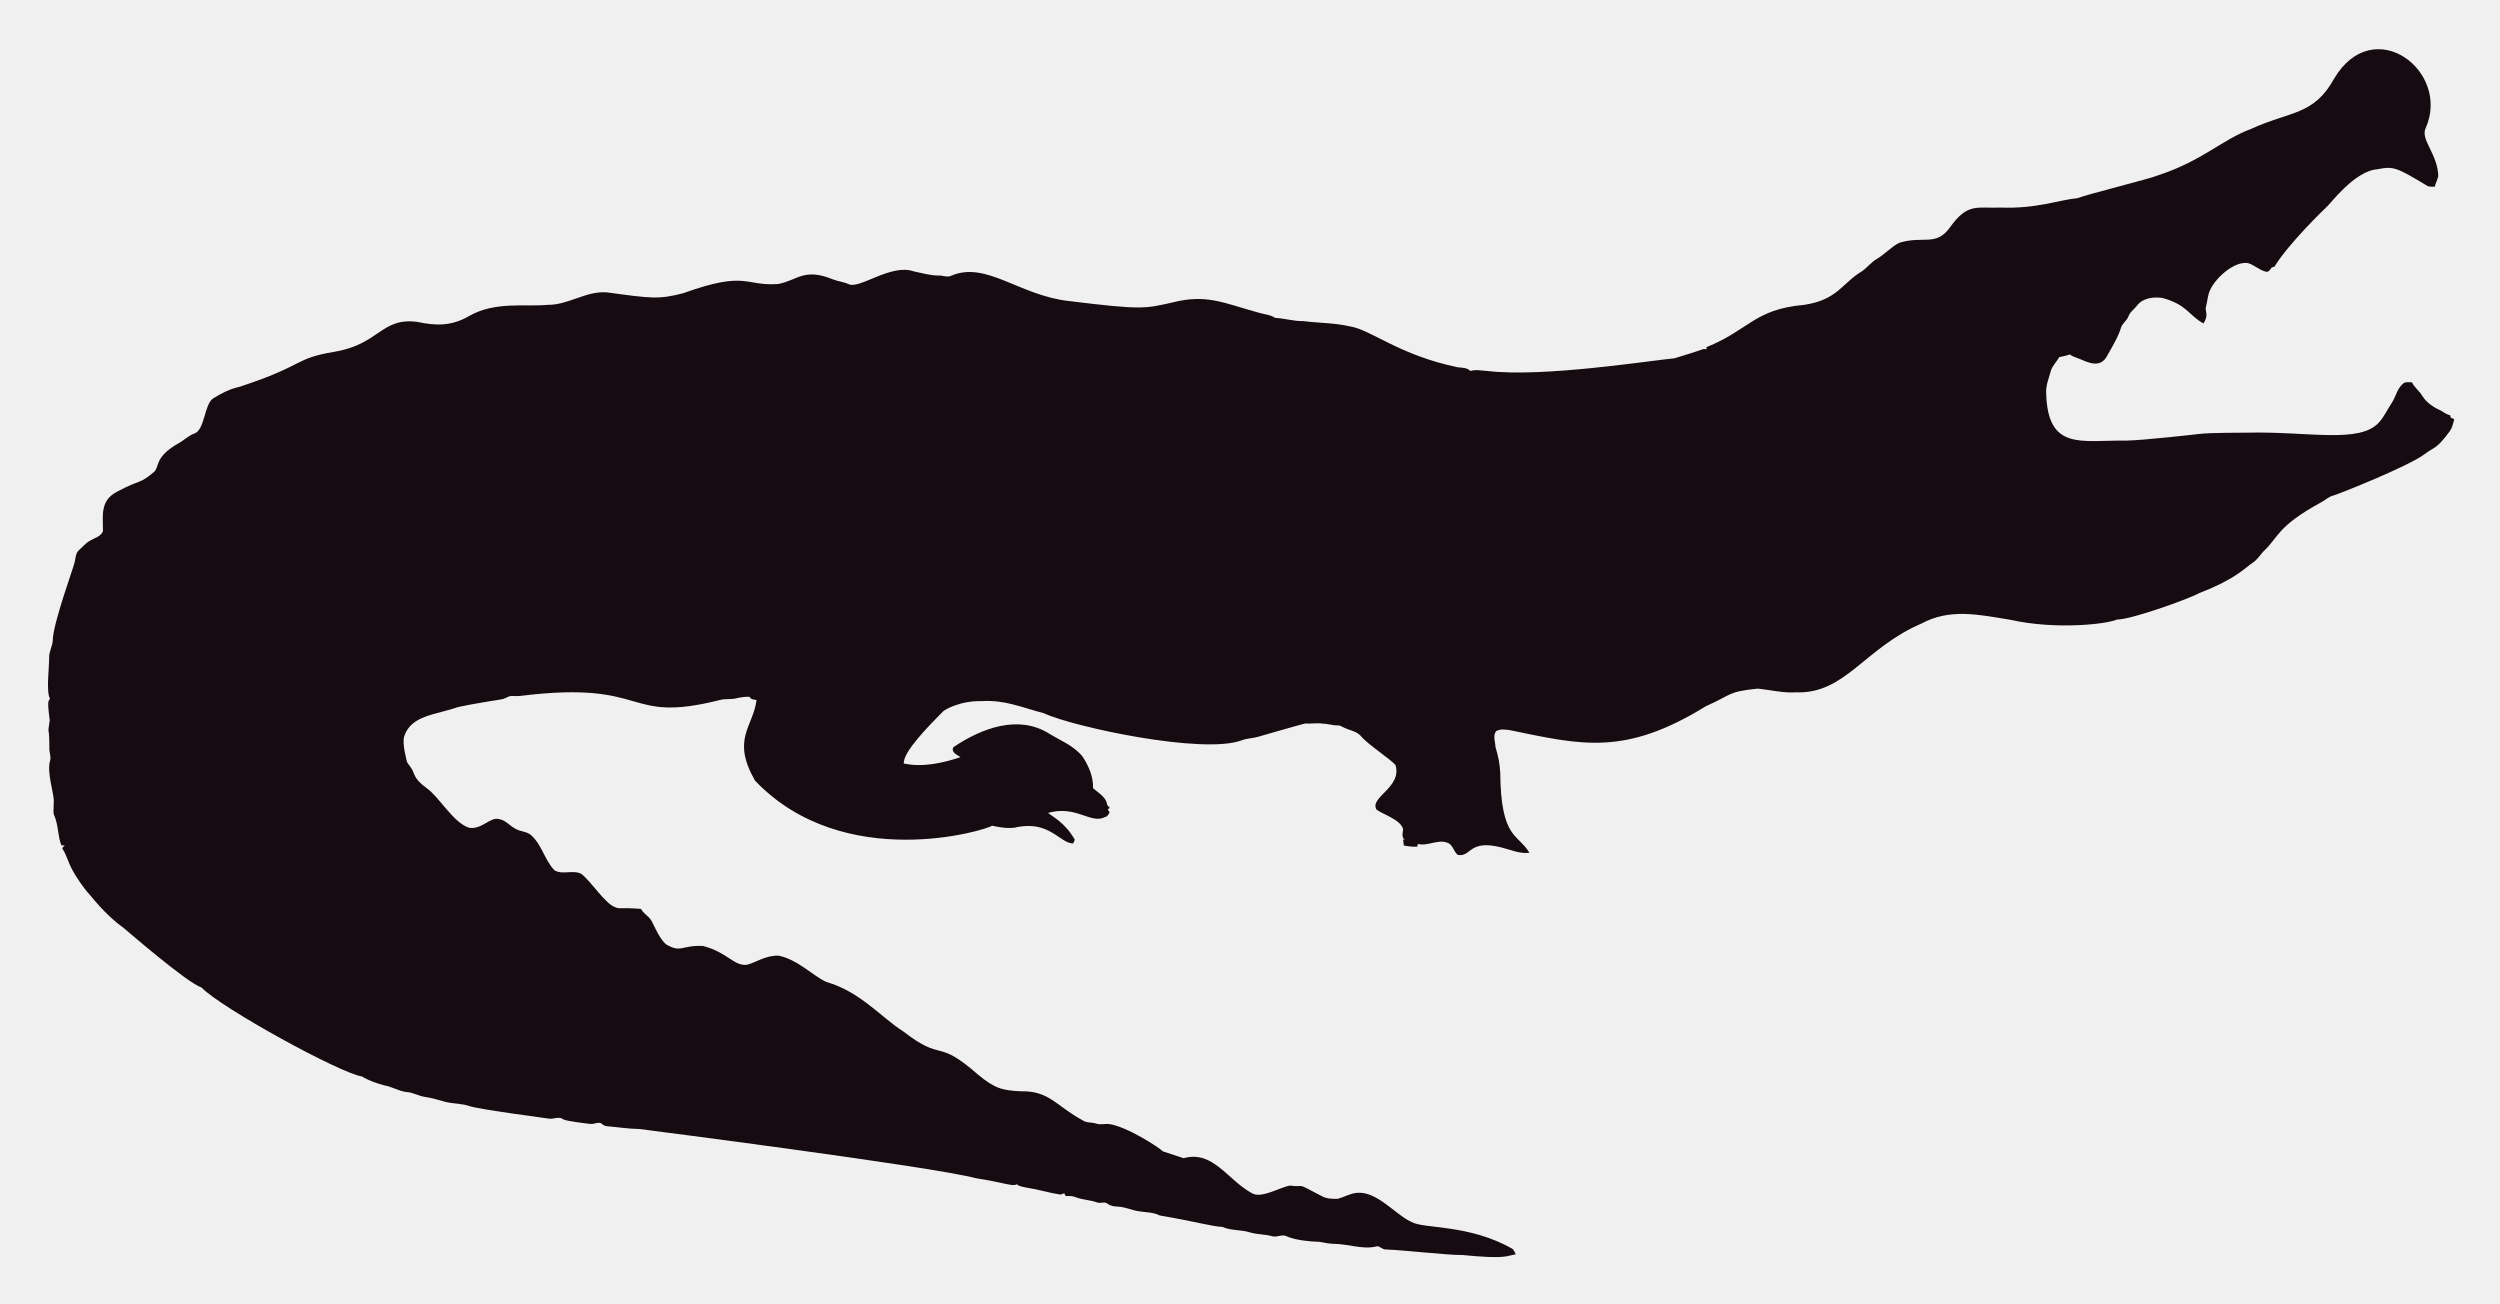
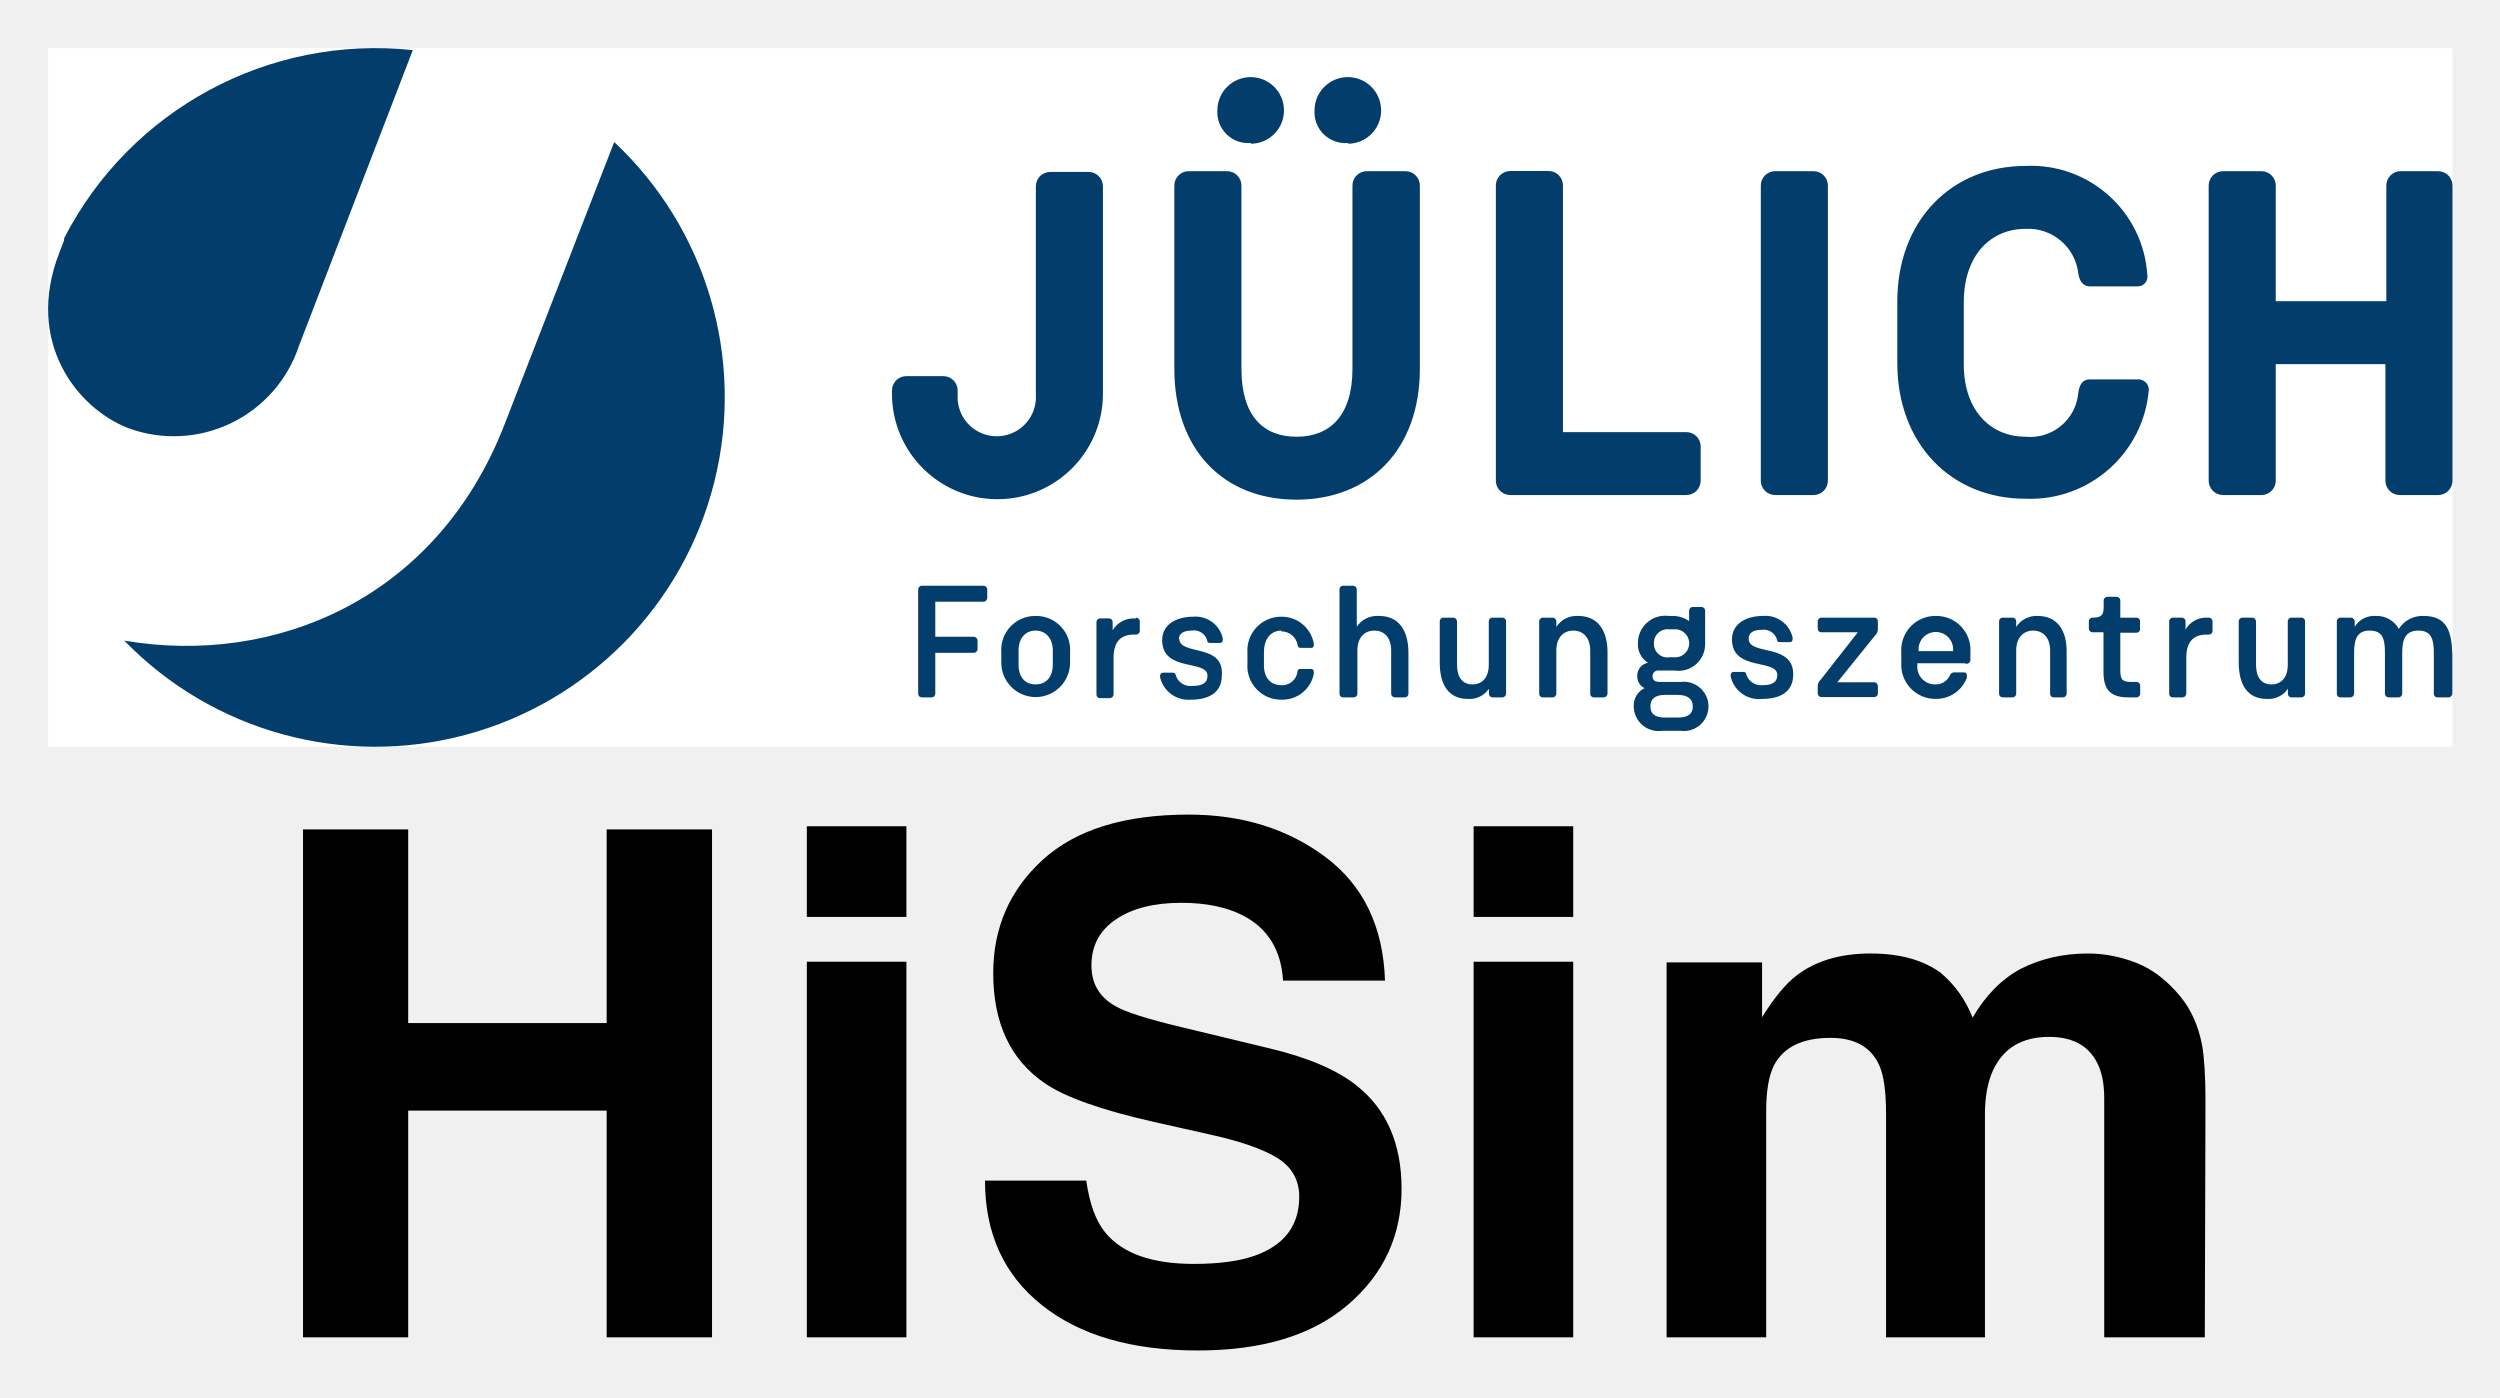
- <svg xmlns="http://www.w3.org/2000/svg" role="img" viewBox="-18.65 -23.65 2659.80 1387.30">
-   <path fill="#160B10" d="M2562.057 112.664c-5.93 12.226 13.089 27.649 13.408 51.328-.967 3.791-2.837 7.289-3.816 11.093-2.417-.267-4.923.089-7.226-.636-33.512-20.05-36.245-21.483-53.631-18.038-24.88 1.775-51.012 38.147-54.547 40.579-1 .685-40.963 39.485-54.967 62.993-1.056.331-2.086.661-3.078 1.005-1.45 2.188-3.295 5.317-6.386 4.363-6.755-1.794-12.047-7.022-18.687-9.083-14.172-2.325-33.569 14.577-40.185 28.126-2.76 5.432-2.862 11.614-4.401 17.415-2.078 5.918 3.558 9.203-2.964 18.611-15.758-8.651-16.89-19.671-43.645-27.108-9.541-1.323-21.002.025-27.146 8.345-2.9 3.956-7.454 6.64-8.994 11.487-1.705 4.223-5.788 6.857-7.569 10.978-3.219 10.775-9.274 20.417-14.705 30.186-7.484 15.043-21.458 7.113-29.639 3.893-3.549-1.501-7.378-2.404-10.482-4.745-3.613 1.31-7.378 2.124-11.131 2.799-2.9 5.19-7.62 9.362-9.184 15.252-1.972 7.442-5.139 14.807-4.771 22.656 1.426 62.435 37.744 50.23 84.657 50.985 18.427-.238 76.659-6.917 77.661-7.06 10.315-1.512 51.103-1.387 52.104-1.425 64.718-1.507 119.253 12.017 139.725-10.991 5.622-6.144 8.955-13.878 13.598-20.735 4.617-7.073 5.915-16.893 13.662-21.562 2.519-.687 5.19-.305 7.81-.242 2.481 5.406 7.582 8.854 10.609 13.891 4.503 7.467 12.047 12.632 19.921 16.041 3.269 1.794 6.144 4.389 9.999 4.936.166.852.369 1.705.598 2.57 1.259.611 2.519 1.208 3.854 1.819-1.196 4.325-2.073 8.854-4.681 12.606-14.981 20.134-15.737 16.079-26.561 24.297-16.513 12.73-90.704 42.38-97.937 44.421-4.63 1.259-8.078 4.719-12.199 6.907-47.689 26.034-44.914 36.755-61.276 51.99-3.969 4.096-6.856 9.273-11.754 12.403-6.886 4.248-16.845 16.908-56.76 32.26-10.994 6.222-73.381 28.559-87.544 28.177-12.182 5.289-66.295 10.873-113.113.394-34.047-5.52-64.247-12.539-95.05 3.905-61.045 26.219-81.054 75.205-133.67 73.195-13.739.903-27.159-2.684-40.745-3.943-32.756 3.396-26.951 6.432-54.687 18.547-86.536 53.421-132.198 41.426-208.888 25.607-4.859-.636-10.304-1.616-14.68 1.259-3.511 4.999-.687 11.232-.509 16.804 2.76 8.879 4.605 18.076 5.037 27.388.678 70.703 18.876 64.615 31.064 85.038-10.38 1.31-20.137-3.346-30.008-5.724-35.054-8.942-31.959 10.974-46.367 7.887-4.376-3.651-5.076-10.864-10.94-12.886-10.482-3.893-20.875 4.033-31.37 1.285-.165.725-.483 2.163-.649 2.875-4.834.432-9.592-.331-14.311-1.196-.153-2.201-.407-4.401-.751-6.551.7.127 2.112.382 2.824.509-5.368-1.387-2.926-7.48-2.862-11.411-2.581-10.171-21.93-15.743-28.266-20.735-7.896-13.101 27.192-23.356 20.29-47.143-4.808-6.385-29.888-22.164-37.17-31.395-4.783-5.063-12.047-5.813-18.013-8.815-1.972-.827-3.791-2.315-6.017-2.239-5.597.191-10.965-1.781-16.537-1.908-6.208-.878-12.441.318-18.661-.076-6.376 1.51-49.471 13.993-49.471 13.993-5.775 1.781-11.97 1.603-17.631 3.791-41.153 15.671-180.401-14.399-211.051-28.838-22.477-5.819-41.27-14.396-65.945-12.772-23.033-.496-39.521 9.215-41.101 11.08-14.156 14.382-42.805 43.009-41.597 55.297 9.881 2.049 27.067 4.244 60.297-6.755-3.6-2.633-10.164-4.859-7.683-10.52 30.91-20.96 69.478-34.528 101.385-14.896 12.454 7.683 26.879 13.128 36.241 24.907 6.449 9.897 11.461 21.384 11.08 33.43 5.483 5.19 14.184 9.464 14.96 17.771.954 1.132 1.883 2.239 2.9 3.371-.56.344-1.679 1.03-2.251 1.361.674 1.081 1.336 2.15 2.022 3.244-1.157 2.112-2.252 4.643-4.923 5.037-15.167 7.923-30.412-12.885-60.589-4.414 4.515 3.914 17.957 10.035 28.495 28.596-.623 1.285-1.221 2.582-1.781 3.893-14.581-.066-25.26-25.439-62.103-16.83-8.065 1.081-16.27-.28-24.119-2.048-5.689 4.616-157.704 51.097-252.241-47.919-25.462-44.516-2.105-56.742 1.616-85.776-2.646-.598-6.259-.445-7.429-3.447-4.834-.216-9.63.547-14.311 1.666-5.343 1.336-10.927.254-16.283 1.527-104.921 26.598-73.475-21.586-213.976-4.058-3.638.483-7.327-.471-10.927.267-2.722 1.043-5.203 2.786-8.129 3.244-1.005.139-35.568 5.632-46.749 8.332-23.248 8.245-49.669 8.494-57.027 31.013-2.544 7.127 2.495 25.23 2.659 26.23.509 2.748 2.964 4.529 4.274 6.907 5.125 7.002 1.576 10.814 17.186 22.287 13.483 9.569 27.903 36.42 44.764 41.877 13.652 2.389 22.508-11.842 32.107-9.146 7.022 1.107 11.334 7.276 17.415 10.317 5.356 3.193 12.365 2.633 17.033 7.162 11.029 10.189 14.018 26.078 24.284 36.878 8.765 5.47 19.972-.979 28.965 4.071 11.309 9.233 25.045 31.634 35.809 35.287 4.836 2.294 4.589-.02 27.477 1.832 2.226 4.796 7.327 7.085 10.253 11.347 2.611 3.387 8.633 20.294 16.715 26.574 16.075 9.185 15.426.491 38.875 1.488 26.056 6.667 32.977 21.713 46.774 19.997 8.688-1.942 19.833-10.206 33.646-9.68 20.419 4.043 37.013 21.857 50.896 27.986 36.199 10.4 58.502 37.92 82.062 52.817 43.011 33.213 34.403 6.396 79.034 45.566 18.208 15.125 26.246 17.04 45.986 17.936 30.318-.751 37.93 16.193 65.525 30.81 4.134 3.155 9.541 1.844 14.196 3.498 4.147 1.463 8.51.394 12.772.369 18.974 1.87 55.059 25.539 58.465 29.232 7.353 2.353 14.667 4.91 22.02 7.276 31.527-8.837 46.862 23.524 72.916 37.323 9.817 6.052 31.604-7.299 40.338-8.179 17.829 2.357 3.781-4.531 33.392 11.016 5.241 3.066 11.589 3.218 17.504 3.028 6.869-1.921 13.204-5.852 20.48-6.348 21.245-1.942 41.314 23.767 57.816 30.975 12.756 7.578 60.29 2.089 106.638 28.189 2.366 1.298 3.155 4.007 4.3 6.284-10.435 1.423-8.676 5.392-56.964.7-16.115.199-61.486-5.252-82.52-5.953-2.824-.572-4.91-3.04-7.772-3.397-15.269 4.072-27.792-2.198-48.492-2.671-5.546-.102-10.825-2.201-16.359-2.162-2.762-.015-21.848-1.008-32.323-6.004-4.758-1.972-9.668 1.654-14.476.293-7.747-2.315-16.003-1.781-23.737-4.121-9.541-3.104-20.277-1.692-29.41-5.865-12.12-.691-23.98-4.714-66.899-12.25-6.984-3.625-14.985-3.091-22.516-4.49-7.416-1.145-14.324-4.643-21.892-4.821-3.727-.204-7.632-.649-10.698-2.939-3.206-2.951-7.645-.127-11.334-1.539-7.531-2.798-15.774-2.646-23.203-5.712-3.282-1.298-6.844-1.17-10.278-1.081-.394-.763-1.183-2.264-1.577-3.015-1.285.636-2.608 1.119-3.982 1.45-12.263-1.87-24.131-5.674-36.394-7.467-3.46-.903-7.404-1.005-10.113-3.6-3.831 2.97-12.398-1.54-43.747-6.411-46.335-12.483-357.594-52.295-357.594-52.295-11.716-.14-23.317-2.023-34.982-3.015-2.442-.127-4.211-1.844-6.068-3.18-3.753-1.387-7.467 1.336-11.271.789-2.02-.195-26.027-2.946-28.838-4.923-4.592-3.587-10.278.216-15.367-.738-2.203-.387-74.203-9.818-84.135-13.242-8.243-2.989-17.224-2.379-25.658-4.529-7.162-1.895-14.209-4.274-21.574-5.254-6.92-.878-13.001-4.923-20.035-5.266-8.319-.878-15.443-5.826-23.648-7.073-8.256-2.252-16.448-5.037-23.775-9.49-23.552-3.584-149.518-72.739-170.649-94.63-16.013-5.37-81.914-62.745-82.914-63.439-21.039-15.096-34.147-33.758-38.964-38.595-21.778-27.726-18.854-34.892-26.396-46.215.916-1.018 1.832-2.01 2.748-3.015-1.145.038-2.29.076-3.435.14-3.651-8.676-3.18-18.28-6.042-27.172-2.062-7.913-2.975-1.701-2.175-19.526.634-7.664-7.675-30.697-3.931-43.518 1.348-4.16-.814-8.281-.751-12.454.068-28.882-2.418-11.02.394-30.657-3.041-22.85-1.09-20.042.305-22.719-4.294-7.378-.844-32.606-.89-44.586-.025-6.246 3.714-11.741 3.867-17.962 0-16.859 22.775-79.378 23.076-82.113 1.056-4.198 1.043-9.032 3.778-12.568 4.338-3.74 7.874-8.485 13.052-11.169 4.745-2.913 11.411-4.172 13.471-10.088.043-16.362-3.503-32.575 15.532-42.157 25.219-13.344 23.115-7.424 38.34-20.379 6.931-5.754.059-15.764 26.434-30.772 5.915-3.129 10.622-8.281 17.046-10.507 11.015-3.661 10.497-31.892 20.099-37.437 8.612-5.33 17.796-10.113 27.795-12.148 71.433-23.584 56.818-29.805 100.939-37.31 48.019-7.907 49.805-36.895 88.244-31.777 19.858 4.163 35.994 4.605 54.61-5.953 27.665-16.35 60.97-9.859 83.919-12.212 22.172.42 41.279-15.29 63.693-13.191 46.138 6.272 54.878 7.691 80.993.738 67.442-24.31 65.094-7.128 100.634-9.706 20.946-3.875 27.233-17.596 58.388-4.91 5.368 2.188 11.283 2.595 16.575 5.025 11.553 5.818 45.215-22.204 69.43-13.535 8.676 1.717 17.262 4.401 26.205 4.401 4.49-.216 9.083 2.252 13.446.293 37.015-16.156 72.304 20.872 125.096 26.815 80.305 9.923 81.3 7.845 110.289 1.603 36.266-9.336 54.189.413 92.111 10.902 5.775 1.717 12.11 1.984 17.237 5.47 10.075.458 19.844 3.638 29.983 3.396 16.588 2.163 33.506 1.819 49.853 5.686 21.982 3.418 52.115 30.498 114.347 43.441 4.681.572 9.999.28 13.586 3.956 5.864-1.844 12.047-.267 18.038-.025 59.148 7.176 174.934-11.359 199.106-13.471 9.82-3.218 19.819-5.966 29.576-9.452 1.488-.674 3.155-.356 4.758-.229-.115-.522-.356-1.577-.483-2.099 45.944-18.548 50.589-40.213 103.827-45.057 35.891-5.17 40.645-23.282 61.836-35.809 5.712-3.969 9.897-9.808 16.028-13.281 8.408-4.872 14.82-12.555 23.559-16.931 25.605-7.944 38.867 4.305 53.847-16.257 19.089-26.933 29.276-20.168 53.605-21.256 38.819 1.522 63.061-8.345 81.948-9.935 11.484-4.495 77.877-20.69 87.061-24.742 45.297-14.857 67.746-37.884 97.505-48.848 42.187-19.404 67.008-14.225 88.74-53.694 41.891-70.568 124.443-7.946 97.366 52.7z" />
+ <svg xmlns="http://www.w3.org/2000/svg" role="img" viewBox="-3.12 -3.12 162.11 90.61">
+   <path fill="#fff" d="M0 0h155.91v45.301H0z" />
+   <path fill="#023d6b" d="M94.289 36.93h-.64a.23.23 0 0 0-.23.24v2.81c0 .83-.42 1.28-1.06 1.28-.64 0-1-.45-1-1.28v-2.81a.25.25 0 0 0-.25-.24h-.63a.24.24 0 0 0-.24.24v2.68c0 1.45.59 2.35 1.81 2.35a1.51 1.51 0 0 0 1.38-.66v.32a.23.23 0 0 0 .23.24h.64a.24.24 0 0 0 .24-.24v-4.69a.24.24 0 0 0-.25-.24zm-8-.11a1.58 1.58 0 0 0-1.43.7v-2.41a.25.25 0 0 0-.25-.25h-.63a.24.24 0 0 0-.24.25v6.75a.23.23 0 0 0 .24.24h.67a.24.24 0 0 0 .25-.24v-2.8c0-.83.45-1.29 1.1-1.29.65 0 1.09.46 1.09 1.29v2.8a.24.24 0 0 0 .24.24h.63a.24.24 0 0 0 .25-.24v-2.68c-.01-1.41-.62-2.36-1.89-2.36zm1.71-28.84h-2.49a.93.93 0 0 0-.93.93v11.88c0 3.09-1.5 4.41-3.63 4.41s-3.57-1.32-3.57-4.41v-11.88a.93.93 0 0 0-.93-.93h-2.49a.93.93 0 0 0-.93.93v11.88c0 5.25 3.18 8.49 7.92 8.49s8-3.24 8-8.49v-11.88a.93.93 0 0 0-.92-.93zm-17.46 29h-.13a1.57 1.57 0 0 0-1.38.77v-.53a.23.23 0 0 0-.23-.24h-.58a.24.24 0 0 0-.24.24v4.69a.23.23 0 0 0 .24.24h.62a.25.25 0 0 0 .25-.24v-2.39c0-1 .44-1.49 1.31-1.49h.14a.24.24 0 0 0 .25-.23V37.17a.25.25 0 0 0-.22-.24zm9.41.84a1.07 1.07 0 0 1 1.08.92.17.17 0 0 0 .17.15h.72a.15.15 0 0 0 .15-.17.32.32 0 0 0 0-.13 2.11 2.11 0 0 0-2.1-1.72 2.19 2.19 0 0 0-2.2 2.36v.67a2.18 2.18 0 0 0 2.2 2.35 2.07 2.07 0 0 0 2.1-1.66 1.28 1.28 0 0 0 0-.17.16.16 0 0 0-.17-.16H81.179a.15.15 0 0 0-.16.14 1 1 0 0 1-1.07.91c-.64 0-1.11-.45-1.11-1.28v-.92c.03-.88.5-1.34 1.14-1.34zm-6.63.52c0-.43.39-.57.84-.57a.88.88 0 0 1 1 .64c0 .11.07.16.19.16h.65a.17.17 0 0 0 .17-.18.44.44 0 0 0 0-.13 1.81 1.81 0 0 0-1.93-1.39c-1 0-2 .45-2 1.52 0 2.1 2.94 1.23 2.94 2.31 0 .48-.36.66-1 .66a1 1 0 0 1-1.06-.69c0-.1-.07-.17-.18-.17h-.64a.19.19 0 0 0-.19.17.31.31 0 0 0 0 .14 1.89 1.89 0 0 0 2 1.44c1.07 0 2-.4 2-1.57.17-2.12-2.76-1.26-2.76-2.39zm4.66-32.14a2.16 2.16 0 1 0-2.16-2.16 2 2 0 0 0 2.19 2.11zm6.3 0a2.16 2.16 0 1 0-2.16-2.16 2 2 0 0 0 2.19 2.11zm-15.88 2.76a.93.93 0 0 0-.93-.93h-2.49a.93.93 0 0 0-.93.93v13.51a2.54 2.54 0 1 1-5.07 0v-.27a.93.93 0 0 0-.93-.93h-2.4a.93.93 0 0 0-.93.93v.21a6.84 6.84 0 1 0 13.68 0zm-52.131 10.34l7.38-19.17a22.7 22.7 0 0 0-22.61 12.2.5.5 0 0 1 0 .13l-.32.83c-2.24 5.79 1.18 10.08 4.5 11.36a8.55 8.55 0 0 0 11.05-5.35zm47.76 17.52a2.2 2.2 0 0 0-2.22 2.36v.67a2.23 2.23 0 1 0 4.46 0v-.67a2.2 2.2 0 0 0-2.24-2.36zm1.12 3.16c0 .83-.46 1.28-1.12 1.28s-1.1-.45-1.1-1.28V39.06c0-.83.47-1.29 1.1-1.29s1.12.46 1.12 1.29zm-35.5-15.71c-4.4 11.5-15 15.81-24.71 14.15a22.67 22.67 0 1 0 31.77-32.33zm31 10.59h-4a.24.24 0 0 0-.23.25v6.75a.23.23 0 0 0 .23.24h.63a.24.24 0 0 0 .25-.24v-2.65h2.5a.24.24 0 0 0 .24-.24v-.55a.25.25 0 0 0-.24-.25h-2.5v-2.27h3.12a.25.25 0 0 0 .25-.24v-.55a.25.25 0 0 0-.25-.25zm85.451 2.07h-.63a.24.24 0 0 0-.24.24v2.81c0 .83-.42 1.28-1.06 1.28-.64 0-1-.45-1-1.28v-2.81a.25.25 0 0 0-.25-.24h-.63a.24.24 0 0 0-.24.24v2.68c0 1.45.59 2.35 1.81 2.35a1.51 1.51 0 0 0 1.38-.66v.32a.23.23 0 0 0 .24.24h.63a.24.24 0 0 0 .24-.24v-4.69a.24.24 0 0 0-.28-.24zm-10.59-15.45h-3.09c-.6 0-.72.48-.78.93a3.13 3.13 0 0 1-3.42 2.79c-2.19 0-4-1.62-4-4.71v-4c0-3.09 1.77-4.77 4-4.77a3.27 3.27 0 0 1 3.43 2.92c.09.6.42.81.75.81h3.06a.63.63 0 0 0 .66-.75 7.55 7.55 0 0 0-7.9-7.06c-4.8 0-8.31 3.54-8.31 8.79v4c0 5.25 3.51 8.79 8.31 8.79a7.71 7.71 0 0 0 8-7.08.68.68 0 0 0-.71-.66zm4.6 15.45h-.14a1.54 1.54 0 0 0-1.37.77v-.53a.24.24 0 0 0-.24-.24h-.58a.24.24 0 0 0-.24.24v4.69a.23.23 0 0 0 .24.24h.62a.25.25 0 0 0 .25-.24v-2.34c0-1 .44-1.49 1.31-1.49h.15a.23.23 0 0 0 .24-.23v-.63a.24.24 0 0 0-.24-.24zm-4.69 0h-1.05v-1.1a.24.24 0 0 0-.24-.25h-.61a.24.24 0 0 0-.23.25v.45c0 .53-.21.65-.72.65a.24.24 0 0 0-.24.24v.47a.24.24 0 0 0 .24.24h.71v2.56c0 1.07.36 1.66 1.6 1.66h.54a.24.24 0 0 0 .24-.24v-.53a.23.23 0 0 0-.24-.23h-.36c-.62 0-.69-.22-.69-.81v-2.38h1.05a.24.24 0 0 0 .23-.27v-.5a.24.24 0 0 0-.23-.21zm18.62-.11a1.81 1.81 0 0 0-1.61.84 1.64 1.64 0 0 0-1.52-.84 1.47 1.47 0 0 0-1.34.7v-.35a.25.25 0 0 0-.25-.24h-.67a.24.24 0 0 0-.24.24v4.69a.23.23 0 0 0 .24.24h.63a.25.25 0 0 0 .25-.24v-2.64c0-.83.16-1.45 1-1.45s1 .51 1 1.45v2.64a.24.24 0 0 0 .24.24h.64a.24.24 0 0 0 .24-.24v-2.64c0-.89.21-1.45 1.05-1.45s1 .56 1 1.45v2.64a.23.23 0 0 0 .24.24h.71a.25.25 0 0 0 .25-.24v-2.53c-.04-1.49-.34-2.51-1.86-2.51zm-25 0a1.57 1.57 0 0 0-1.42.71v-.36a.24.24 0 0 0-.24-.24h-.64a.23.23 0 0 0-.23.24v4.69a.23.23 0 0 0 .23.24h.64a.24.24 0 0 0 .24-.24v-2.8c0-.83.46-1.29 1.1-1.29.64 0 1.1.46 1.1 1.29v2.8a.23.23 0 0 0 .24.24h.59a.24.24 0 0 0 .24-.24v-2.68c.02-1.41-.6-2.36-1.87-2.36zm26-28.84h-2.49a.93.93 0 0 0-.93.93v7.5h-7.17v-7.5a.93.93 0 0 0-.93-.93h-2.49a.93.93 0 0 0-.93.93v19.14a.93.93 0 0 0 .93.93h2.49a.93.93 0 0 0 .93-.93v-7.56h7.11v7.56a.93.93 0 0 0 .93.93h2.49a.93.93 0 0 0 .93-.93v-19.14a.93.93 0 0 0-.93-.93zm-55.821 28.84a1.57 1.57 0 0 0-1.42.71v-.36a.24.24 0 0 0-.24-.24h-.63a.24.24 0 0 0-.24.24v4.69a.23.23 0 0 0 .24.24h.63a.24.24 0 0 0 .24-.24v-2.8c0-.83.46-1.29 1.1-1.29.64 0 1.1.46 1.1 1.29v2.8a.23.23 0 0 0 .24.24h.63a.25.25 0 0 0 .25-.24v-2.68c0-1.41-.62-2.36-1.9-2.36zm6.66 4.28h-1.34c-.35 0-.5-.11-.5-.37a.36.36 0 0 1 .41-.37h1a1.73 1.73 0 0 0 2-1.76v-2.12a.24.24 0 0 0-.24-.24h-.56a.24.24 0 0 0-.24.24v.67a1.87 1.87 0 0 0-1.06-.33h-.26a1.77 1.77 0 0 0-2 1.78 1.4 1.4 0 0 0 .66 1.26.83.83 0 0 0-.7.85.82.82 0 0 0 .47.79 1.26 1.26 0 0 0-.7 1.19 1.61 1.61 0 0 0 1.83 1.58h1.2a1.6 1.6 0 1 0 0-3.17zm-.75-3.41h.28a.91.91 0 1 1 0 1.81h-.28a.87.87 0 0 1-1-.9.88.88 0 0 1 1-.91zm.54 5.72h-.82c-.7 0-.95-.28-.95-.72 0-.44.25-.75.95-.75h.8c.71 0 1 .29 1 .75 0 .46-.27.72-1 .72zm4.6-5.12c0-.43.39-.57.84-.57a.89.89 0 0 1 1 .64c0 .11.07.16.18.16h.66a.17.17 0 0 0 .17-.18.44.44 0 0 0 0-.13 1.81 1.81 0 0 0-1.93-1.39c-1 0-2 .45-2 1.52 0 2.1 2.94 1.23 2.94 2.31 0 .48-.36.66-.95.66a1 1 0 0 1-1.06-.69c0-.1-.07-.17-.18-.17h-.65a.18.18 0 0 0-.18.17.31.31 0 0 0 0 .14 1.88 1.88 0 0 0 2.05 1.44c1.07 0 2-.4 2-1.57.04-2.07-2.89-1.21-2.89-2.34zm-3.11-10.24v-2.22a.93.93 0 0 0-.93-.93h-8v-16a.93.93 0 0 0-.93-.93h-2.49a.93.93 0 0 0-.93.93v19.15a.93.93 0 0 0 .93.93h11.4a.93.93 0 0 0 .95-.93zm8.25 0v-19.14a.93.93 0 0 0-.93-.93h-2.49a.93.93 0 0 0-.93.93v19.14a.93.93 0 0 0 .93.93h2.49a.93.93 0 0 0 .93-.93zm3 8.88h-3.41a.25.25 0 0 0-.25.24v.47a.24.24 0 0 0 .25.24h2.35l-2.41 3.08a.56.56 0 0 0-.19.46v.42a.24.24 0 0 0 .25.24h3.41a.23.23 0 0 0 .24-.24v-.47a.24.24 0 0 0-.24-.25h-2.39l2.48-3.07a.53.53 0 0 0 .15-.41v-.5a.24.24 0 0 0-.2-.21zm4-.11a2.21 2.21 0 0 0-2.24 2.36v.67a2.21 2.21 0 0 0 2.25 2.35 2.12 2.12 0 0 0 2-1.37.64.64 0 0 0 0-.17.17.17 0 0 0-.17-.18h-.67a.3.3 0 0 0-.24.15 1 1 0 0 1-1 .63 1.14 1.14 0 0 1-1.13-1.23v-.14h3.07a.25.25 0 0 0 .37-.25v-.48a2.2 2.2 0 0 0-2.19-2.34zm1.12 2.28h-2.24v-.12a1.12 1.12 0 1 1 2.24 0z" />
+   <path d="M16.529 83.597h6.82V68.896h12.87v14.701h6.832V50.661h-6.832v12.559h-12.87V50.661H16.529zm39.126-27.26V50.457H49.198v5.879zm-6.457 2.905v24.355h6.457V59.241zm18.12 14.193h-6.566c0 3.426 1.227 6.114 3.686 8.072 2.46 1.964 5.828 2.943 10.118 2.943 4.201 0 7.455-.998 9.756-2.987 2.301-1.983 3.451-4.487 3.451-7.494 0-2.936-.979-5.18-2.949-6.724-1.265-.998-3.14-1.799-5.631-2.39l-5.676-1.367c-2.186-.521-3.616-.972-4.29-1.36-1.042-.585-1.564-1.462-1.564-2.638 0-1.284.528-2.282 1.589-2.994 1.055-.718 2.472-1.074 4.246-1.074 1.595 0 2.924.273 3.998.826 1.608.833 2.472 2.244 2.593 4.22h6.61c-.114-3.496-1.398-6.165-3.852-8.008-2.453-1.837-5.409-2.758-8.879-2.758-4.157 0-7.309.972-9.457 2.924-2.142 1.958-3.216 4.405-3.216 7.354 0 3.235 1.112 5.612 3.33 7.131 1.309.909 3.68 1.748 7.106 2.523l3.483.782c2.047.445 3.54.96 4.494 1.544.953.591 1.43 1.436 1.43 2.523 0 1.862-.96 3.133-2.879 3.82-1.017.356-2.333.534-3.96.534-2.708 0-4.621-.674-5.739-2.034-.61-.744-1.023-1.869-1.233-3.369zm6.686-23.777zm24.889 6.68V50.457h-6.457v5.879zm-6.457 2.905v24.355h6.457V59.241zm43.016.089c-1.049-.413-2.104-.623-3.178-.623-1.608 0-3.063.331-4.379 1.004-1.233.667-2.269 1.722-3.102 3.152-.477-1.195-1.182-2.167-2.104-2.93-1.144-.82-2.65-1.227-4.513-1.227-1.964 0-3.566.477-4.805 1.43-.699.534-1.443 1.436-2.231 2.701v-3.553h-6.191v24.311h6.457V68.94c0-1.328.172-2.326.515-2.994.623-1.176 1.843-1.767 3.661-1.767 1.564 0 2.619.591 3.152 1.767.299.655.445 1.703.445 3.152v14.498h6.413V69.099c0-1.093.172-2.021.515-2.797.674-1.462 1.888-2.186 3.642-2.186 1.519 0 2.561.566 3.127 1.697.299.591.451 1.354.451 2.275v15.508h6.521l.044-15.349c0-1.583-.076-2.777-.222-3.597-.235-1.239-.699-2.282-1.386-3.127-.852-1.042-1.792-1.773-2.835-2.193z" />
</svg>
